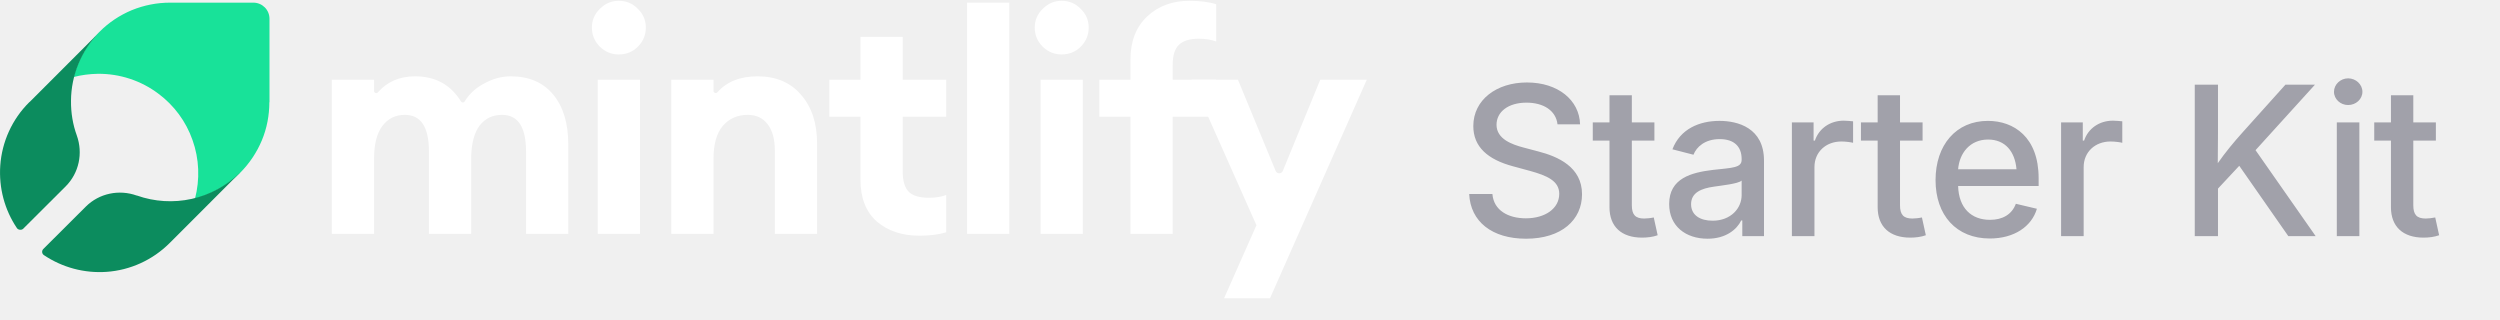
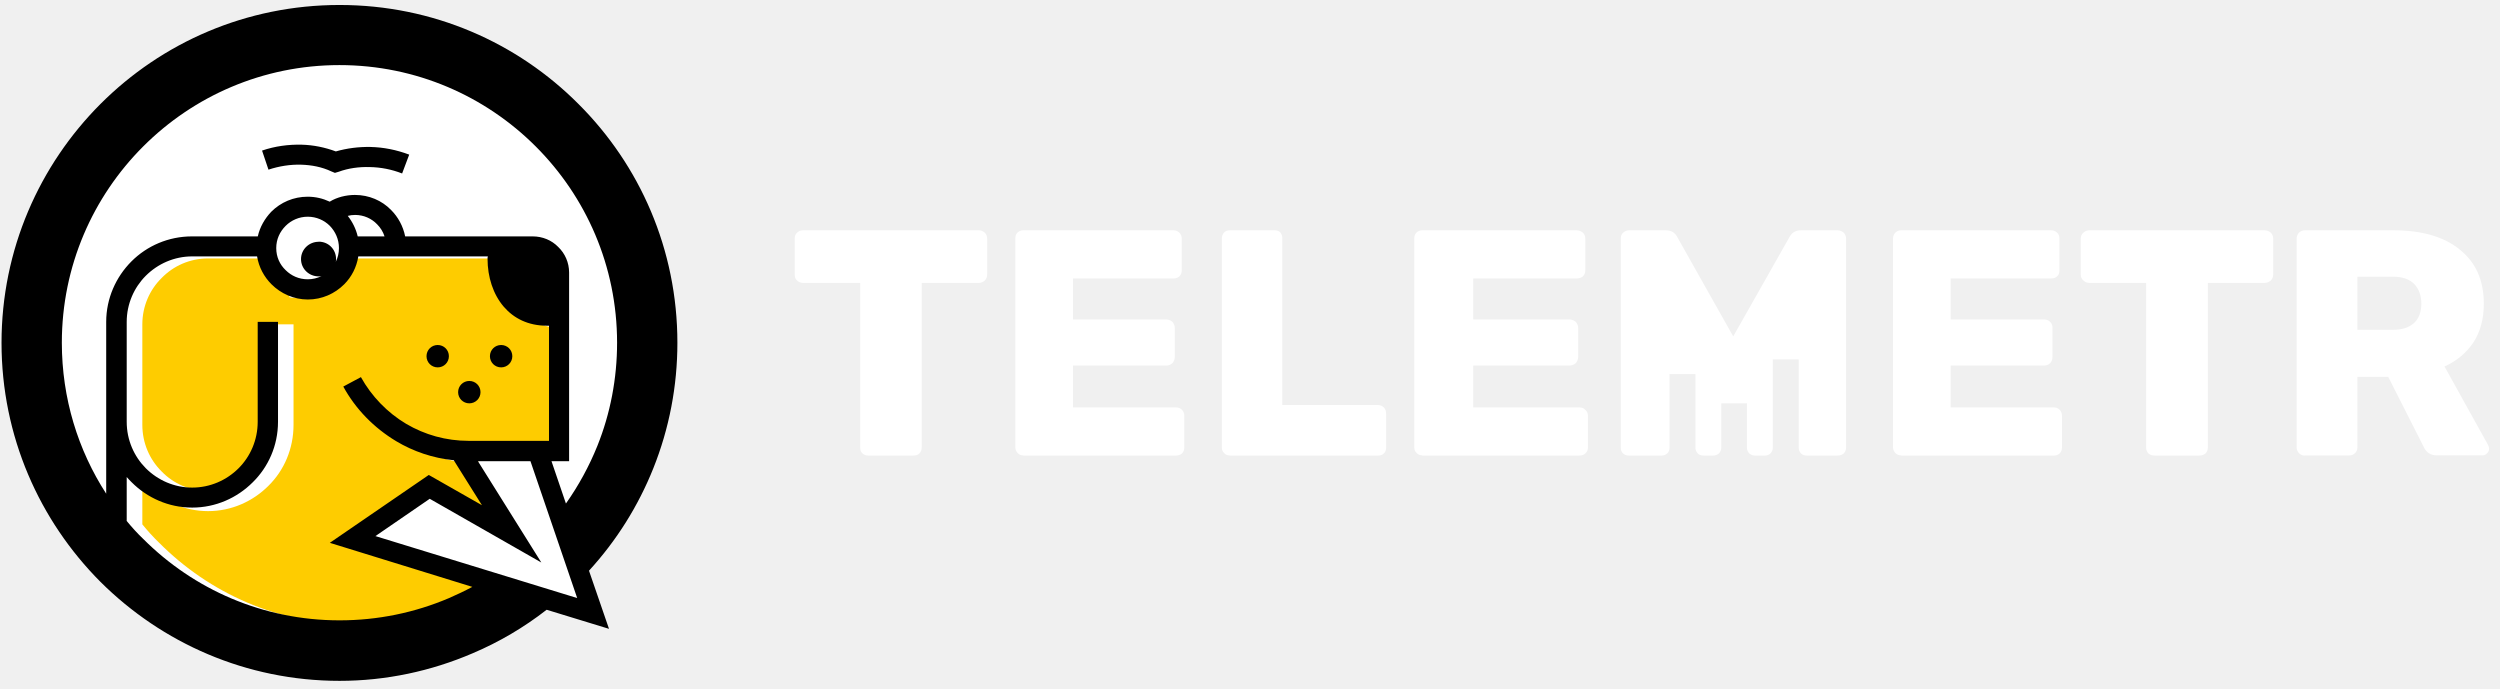
- <svg xmlns="http://www.w3.org/2000/svg" width="180" height="23" viewBox="0 0 180 23" fill="none">
-   <path d="M91.44 21.476H88.133L90.464 16.216L85.802 5.74H89.132L91.847 12.307C91.943 12.536 92.268 12.536 92.362 12.306L95.058 5.74H98.409L91.44 21.476Z" fill="white" />
-   <path d="M81.393 16.837V8.403H79.152V5.74H81.393V4.297C81.393 2.98 81.792 1.944 82.592 1.19C83.391 0.435 84.404 0.058 85.633 0.058C86.387 0.058 87.031 0.139 87.564 0.302V2.988C87.208 2.854 86.794 2.788 86.32 2.788C85.655 2.788 85.174 2.936 84.878 3.232C84.582 3.513 84.434 3.994 84.434 4.674V5.74H87.564V8.403H84.434V16.837H81.393Z" fill="white" />
-   <path d="M76.433 3.92C75.915 3.92 75.463 3.735 75.079 3.365C74.694 2.98 74.502 2.521 74.502 1.989C74.502 1.456 74.694 1.005 75.079 0.635C75.463 0.25 75.915 0.058 76.433 0.058C76.98 0.058 77.438 0.25 77.809 0.635C78.193 1.005 78.386 1.456 78.386 1.989C78.386 2.521 78.193 2.98 77.809 3.365C77.438 3.735 76.98 3.92 76.433 3.92ZM74.924 16.837V5.74H77.964V16.837H74.924Z" fill="white" />
-   <path d="M69.628 16.837V0.191H72.669V16.837H69.628Z" fill="white" />
-   <path d="M66.194 16.97C64.951 16.97 63.93 16.63 63.131 15.949C62.347 15.254 61.955 14.255 61.955 12.953V8.403H59.713V5.74H61.955V2.655H64.995V5.74H68.125V8.403H64.995V12.354C64.995 13.034 65.143 13.523 65.439 13.819C65.735 14.1 66.216 14.24 66.882 14.24C67.355 14.24 67.769 14.174 68.125 14.04V16.726C67.592 16.889 66.948 16.97 66.194 16.97Z" fill="white" />
-   <path d="M48.332 16.837V5.74H51.373V6.551C51.373 6.688 51.559 6.748 51.65 6.646C52.328 5.879 53.293 5.495 54.546 5.495C55.878 5.495 56.921 5.939 57.676 6.827C58.445 7.7 58.83 8.869 58.83 10.334V16.837H55.789V10.844C55.789 10.03 55.619 9.402 55.279 8.958C54.939 8.499 54.458 8.27 53.836 8.27C53.096 8.27 52.497 8.536 52.038 9.069C51.594 9.601 51.373 10.386 51.373 11.421V16.837H48.332Z" fill="white" />
-   <path d="M44.547 3.92C44.029 3.92 43.578 3.735 43.193 3.365C42.809 2.98 42.616 2.521 42.616 1.989C42.616 1.456 42.809 1.005 43.193 0.635C43.578 0.25 44.029 0.058 44.547 0.058C45.095 0.058 45.553 0.25 45.923 0.635C46.308 1.005 46.5 1.456 46.5 1.989C46.5 2.521 46.308 2.98 45.923 3.365C45.553 3.735 45.095 3.92 44.547 3.92ZM43.038 16.837V5.74H46.079V16.837H43.038Z" fill="white" />
-   <path d="M37.875 16.837V10.911C37.875 9.15 37.298 8.27 36.144 8.27C35.478 8.27 34.945 8.521 34.546 9.024C34.161 9.527 33.954 10.275 33.924 11.266V16.837H30.884V10.911C30.884 9.15 30.306 8.27 29.152 8.27C28.472 8.27 27.932 8.536 27.532 9.069C27.133 9.601 26.933 10.386 26.933 11.421V16.837H23.892V5.74H26.933V6.559C26.933 6.695 27.116 6.755 27.206 6.652C27.878 5.881 28.771 5.495 29.885 5.495C31.349 5.495 32.452 6.1 33.193 7.309C33.252 7.404 33.395 7.403 33.454 7.307C33.774 6.78 34.219 6.361 34.79 6.05C35.441 5.68 36.099 5.495 36.765 5.495C38.082 5.495 39.103 5.932 39.828 6.805C40.553 7.678 40.916 8.876 40.916 10.4V16.837H37.875Z" fill="white" />
-   <path d="M19.403 7.362V1.35C19.403 0.705 18.879 0.191 18.244 0.191H12.235C11.291 0.191 10.357 0.378 9.487 0.733C8.618 1.098 7.824 1.621 7.16 2.295L7.114 2.341C6.235 3.23 5.609 4.333 5.291 5.548C5.861 5.399 6.45 5.324 7.039 5.314C8.609 5.296 10.151 5.801 11.403 6.745C12.534 7.586 13.394 8.746 13.861 10.083C14.347 11.438 14.403 12.916 14.039 14.309C15.244 13.991 16.356 13.364 17.244 12.486L17.291 12.439C17.954 11.775 18.487 10.98 18.851 10.111C19.216 9.241 19.393 8.306 19.393 7.362H19.403Z" fill="#18E299" />
-   <path d="M5.112 7.26C5.121 5.416 5.857 3.646 7.151 2.324L2.151 7.326C2.133 7.344 2.114 7.354 2.095 7.372C0.876 8.583 0.14 10.204 0.019 11.918C-0.092 13.52 0.327 15.103 1.22 16.426C1.306 16.552 1.537 16.593 1.667 16.472L4.73 13.417C5.689 12.458 5.987 11.033 5.531 9.757C5.242 8.965 5.103 8.117 5.112 7.26Z" fill="#0C8C5E" />
-   <path d="M17.262 12.44C16.303 13.38 15.102 14.032 13.799 14.321C12.486 14.61 11.127 14.526 9.861 14.079C9.861 14.079 9.851 14.079 9.842 14.079C8.567 13.622 7.142 13.921 6.183 14.871L3.12 17.926C2.99 18.056 3.009 18.27 3.167 18.373C4.489 19.258 6.072 19.686 7.673 19.574C9.386 19.453 10.997 18.717 12.216 17.497L12.263 17.451L17.262 12.449V12.44Z" fill="#0C8C5E" />
-   <text x="105" y="17" font-family="Inter, ui-sans-serif, system-ui, -apple-system, sans-serif" font-size="15" font-weight="500" fill="#A1A1AA" letter-spacing="-0.01em">Starter Kit</text>
+ <svg xmlns="http://www.w3.org/2000/svg" width="167" height="46" viewBox="0 0 167 46" fill="none">
+   <g clip-path="url(#clip0_413_3194)">
+     <g clip-path="url(#clip1_413_3194)">
+       <path d="M33.676 38.918C33.301 39.175 32.926 39.411 32.538 39.647C31.83 40.063 31.08 40.431 30.317 40.771C29.116 41.285 27.86 41.673 26.562 41.951C25.264 42.207 23.967 42.346 22.669 42.346C20.053 42.346 17.533 41.833 15.236 40.868C12.856 39.883 10.711 38.447 8.921 36.656C5.402 33.139 3.237 28.274 3.237 22.911C3.237 20.295 3.751 17.776 4.715 15.493C5.701 13.093 7.137 10.949 8.928 9.158C10.718 7.389 12.863 5.932 15.243 4.947C17.547 4.003 20.059 3.469 22.676 3.469C25.292 3.469 27.811 4.003 30.095 4.947C32.496 5.932 34.64 7.382 36.431 9.158C39.949 12.676 42.114 17.54 42.114 22.904C42.114 24.125 41.997 25.36 41.761 26.561C41.525 27.782 41.171 28.961 40.72 30.12C40.289 31.203 39.755 32.243 39.144 33.229C38.749 33.86 38.318 34.471 37.867 35.04L39.831 40.806L33.696 38.918H33.676Z" fill="white" />
+       <path d="M9.508 35.027C9.86 35.459 10.234 35.877 10.628 36.253C13.983 39.63 18.611 41.719 23.73 41.719C26.283 41.719 28.773 41.203 31.043 40.222C31.575 39.985 32.08 39.748 32.592 39.47L23.101 36.51L28.476 32.799L33.533 35.124L31.354 30.96C29.963 30.821 28.67 30.369 27.508 29.679C26.034 28.788 24.823 27.528 24 26.01L25.764 28.356C26.491 29.637 30.095 30.209 31.354 30.96C32.592 31.692 31.257 29.658 32.765 29.658H37.725V21.922H37.566C36.328 21.922 35.373 21.428 34.702 20.641C33.976 19.812 33.623 18.649 33.623 17.424V17.264H23.149C23.032 17.995 22.679 18.642 22.188 19.137C21.558 19.77 20.701 19.889 19.76 19.889C18.819 19.889 19.801 19.77 19.192 19.137C18.681 18.642 18.349 17.995 18.231 17.264H13.9C12.683 17.264 11.59 17.758 10.801 18.566C9.999 19.353 9.508 20.46 9.508 21.665V28.377C9.508 29.603 9.999 30.703 10.801 31.497C11.583 32.304 12.683 32.799 13.9 32.799C15.118 32.799 16.197 32.304 16.979 31.497C17.781 30.71 18.272 29.603 18.272 28.377V21.665H19.608V28.377C19.608 29.979 18.978 31.42 17.94 32.444C16.903 33.488 15.471 34.143 13.9 34.143C12.33 34.143 10.877 33.488 9.86 32.444C9.743 32.325 9.625 32.207 9.508 32.089V35.027Z" fill="#FECC00" />
+       <path d="M31.35 25.448C30.935 25.448 30.602 25.78 30.602 26.196C30.602 26.611 30.935 26.943 31.35 26.943C31.765 26.943 32.098 26.611 32.098 26.196C32.098 25.78 31.765 25.448 31.35 25.448ZM37.809 33.63C38.653 32.433 39.359 31.138 39.906 29.781C40.771 27.622 41.221 25.289 41.221 22.894C41.221 17.771 39.145 13.14 35.787 9.783C32.43 6.425 27.799 4.348 22.676 4.348C17.554 4.348 12.922 6.425 9.565 9.783C6.208 13.14 4.131 17.771 4.131 22.894C4.131 26.604 5.211 30.072 7.094 32.98V28.175V21.502C7.094 19.931 7.745 18.498 8.783 17.459C9.821 16.421 11.254 15.791 12.826 15.791H17.221C17.36 15.161 17.692 14.594 18.121 14.144C18.751 13.514 19.61 13.14 20.551 13.14C21.084 13.14 21.569 13.258 22.026 13.472C22.282 13.313 22.538 13.216 22.808 13.14C23.105 13.064 23.396 13.022 23.708 13.022C24.649 13.022 25.514 13.396 26.123 14.026C26.594 14.497 26.927 15.106 27.065 15.791H35.58C36.244 15.791 36.853 16.047 37.289 16.497C37.739 16.927 38.016 17.536 38.016 18.207V30.806H36.839L37.802 33.63H37.809ZM8.451 34.786C8.804 35.215 9.177 35.631 9.572 36.005C12.929 39.362 17.561 41.439 22.683 41.439C25.237 41.439 27.709 40.926 30 39.95C30.533 39.715 31.038 39.48 31.551 39.203L22.032 36.261L28.643 31.727L32.194 33.748L30.311 30.744C28.92 30.605 27.605 30.155 26.463 29.47C24.988 28.584 23.756 27.331 22.932 25.822L24.109 25.192C24.815 26.465 25.874 27.566 27.134 28.314C28.373 29.041 29.785 29.449 31.315 29.449H36.673V21.758H36.535C35.282 21.758 34.32 21.267 33.648 20.485C32.942 19.661 32.568 18.505 32.568 17.287C32.568 17.224 32.568 17.189 32.589 17.127H23.936C23.818 17.854 23.486 18.498 22.995 18.989C22.365 19.619 21.506 20.007 20.565 20.007C19.623 20.007 18.758 19.612 18.135 18.989C17.644 18.498 17.291 17.854 17.173 17.127H12.839C11.642 17.127 10.541 17.619 9.738 18.422C8.956 19.204 8.464 20.305 8.464 21.502V28.175C8.464 29.394 8.956 30.488 9.738 31.277C10.541 32.08 11.642 32.571 12.839 32.571C14.037 32.571 15.138 32.08 15.941 31.277C16.723 30.494 17.214 29.394 17.214 28.175V21.502H18.571V28.175C18.571 29.767 17.92 31.201 16.882 32.218C15.844 33.257 14.411 33.907 12.839 33.907C11.268 33.907 9.835 33.257 8.797 32.218C8.679 32.1 8.561 31.983 8.464 31.865V34.786H8.451ZM36.514 40.733C35.005 41.91 33.337 42.892 31.571 43.64C28.782 44.838 25.764 45.481 22.683 45.481C16.446 45.481 10.811 42.948 6.713 38.87C2.629 34.772 0.102 29.138 0.102 22.901C0.102 16.663 2.636 11.029 6.713 6.944C10.811 2.846 16.446 0.333 22.683 0.333C28.92 0.333 34.555 2.846 38.639 6.944C42.737 11.029 45.25 16.657 45.25 22.901C45.25 25.787 44.703 28.632 43.644 31.277C42.64 33.789 41.194 36.102 39.345 38.123L40.681 42.006L36.521 40.733H36.514ZM31.924 30.806L36.161 37.576L28.706 33.319L25.078 35.811L38.556 39.95L35.434 30.806H31.924ZM25.687 15.791C25.59 15.48 25.41 15.203 25.196 14.988C24.822 14.594 24.296 14.358 23.721 14.358C23.541 14.358 23.389 14.379 23.23 14.421C23.541 14.815 23.777 15.286 23.895 15.791H25.68H25.687ZM21.292 16.144C21.942 16.144 22.448 16.657 22.448 17.3C22.448 17.363 22.448 17.439 22.427 17.494C22.565 17.217 22.642 16.906 22.642 16.573C22.642 15.985 22.406 15.473 22.032 15.085C21.659 14.711 21.133 14.476 20.558 14.476C19.983 14.476 19.457 14.711 19.084 15.085C18.689 15.48 18.453 15.985 18.453 16.573C18.453 17.162 18.689 17.674 19.084 18.048C19.457 18.422 19.97 18.657 20.558 18.657C20.89 18.657 21.188 18.581 21.479 18.442C21.402 18.463 21.34 18.463 21.285 18.463C20.634 18.463 20.108 17.951 20.108 17.307C20.108 16.663 20.641 16.151 21.285 16.151L21.292 16.144ZM26.864 11.589C26.158 11.312 25.431 11.174 24.704 11.16C23.978 11.139 23.271 11.236 22.628 11.472L22.372 11.548L22.136 11.451C21.506 11.153 20.821 11.022 20.115 11.001C19.388 10.98 18.64 11.098 17.934 11.333L17.505 10.059C18.37 9.762 19.27 9.644 20.156 9.665C20.939 9.686 21.707 9.845 22.434 10.115C23.181 9.9 23.964 9.803 24.746 9.817C25.632 9.838 26.491 10.011 27.335 10.329L26.864 11.582V11.589ZM33.475 23.046C33.06 23.046 32.727 23.378 32.727 23.794C32.727 24.209 33.06 24.541 33.475 24.541C33.89 24.541 34.223 24.209 34.223 23.794C34.223 23.378 33.89 23.046 33.475 23.046ZM29.239 23.046C28.823 23.046 28.491 23.378 28.491 23.794C28.491 24.209 28.823 24.541 29.239 24.541C29.654 24.541 29.986 24.209 29.986 23.794C29.986 23.378 29.654 23.046 29.239 23.046Z" fill="black" />
+       <path d="M153.97 30.432C153.811 30.432 153.694 30.391 153.576 30.273C153.48 30.177 153.417 30.038 153.417 29.9V15.936C153.417 15.777 153.48 15.639 153.576 15.542C153.673 15.445 153.811 15.383 153.97 15.383H159.886C161.766 15.383 163.258 15.811 164.316 16.675C165.394 17.539 165.919 18.734 165.919 20.296C165.919 21.297 165.685 22.154 165.235 22.859C164.765 23.564 164.116 24.11 163.293 24.483L166.21 29.734C166.25 29.831 166.271 29.914 166.271 29.969C166.271 30.087 166.231 30.204 166.133 30.28C166.058 30.377 165.94 30.418 165.823 30.418H162.789C162.374 30.418 162.083 30.239 161.903 29.852L159.533 25.174H157.474V29.893C157.474 30.052 157.412 30.19 157.295 30.287C157.197 30.384 157.059 30.425 156.901 30.425H153.963L153.97 30.432ZM159.865 22.03C160.473 22.03 160.944 21.871 161.275 21.56C161.586 21.263 161.745 20.834 161.745 20.289C161.745 19.743 161.586 19.308 161.275 18.976C160.944 18.644 160.473 18.485 159.865 18.485H157.474V22.03H159.865Z" fill="white" />
+       <path d="M143.935 30.432C143.776 30.432 143.637 30.391 143.52 30.294C143.422 30.197 143.36 30.059 143.36 29.9V18.898H139.569C139.41 18.898 139.272 18.836 139.174 18.739C139.057 18.643 138.994 18.505 138.994 18.346V15.935C138.994 15.777 139.057 15.638 139.174 15.542C139.272 15.445 139.41 15.383 139.569 15.383H151.274C151.433 15.383 151.572 15.445 151.689 15.542C151.787 15.638 151.849 15.777 151.849 15.935V18.346C151.849 18.505 151.787 18.643 151.689 18.739C151.572 18.836 151.433 18.898 151.274 18.898H147.484V29.9C147.484 30.059 147.421 30.197 147.323 30.294C147.206 30.391 147.068 30.432 146.908 30.432H143.921H143.935Z" fill="white" />
+       <path d="M126.999 30.418C126.842 30.418 126.726 30.377 126.61 30.26C126.515 30.163 126.453 30.025 126.453 29.887V15.935C126.453 15.776 126.515 15.638 126.61 15.542C126.705 15.445 126.842 15.383 126.999 15.383H137.023C137.18 15.383 137.317 15.445 137.412 15.542C137.528 15.638 137.569 15.776 137.569 15.935V18.068C137.569 18.227 137.528 18.365 137.412 18.462C137.317 18.558 137.18 18.6 137.023 18.6H130.304V21.34H136.559C136.716 21.34 136.852 21.402 136.947 21.499C137.063 21.617 137.105 21.734 137.105 21.893V23.846C137.105 24.005 137.063 24.143 136.947 24.261C136.852 24.357 136.716 24.419 136.559 24.419H130.304V27.215H137.193C137.35 27.215 137.467 27.257 137.583 27.374C137.678 27.471 137.74 27.609 137.74 27.767V29.901C137.74 30.059 137.678 30.197 137.583 30.294C137.467 30.391 137.35 30.432 137.193 30.432H126.992L126.999 30.418Z" fill="white" />
+       <path d="M95.014 30.418C94.874 30.418 94.734 30.377 94.635 30.26C94.516 30.163 94.474 30.025 94.474 29.887V15.935C94.474 15.776 94.516 15.638 94.614 15.542C94.713 15.445 94.853 15.383 95.014 15.383H105.317C105.478 15.383 105.618 15.445 105.738 15.542C105.836 15.638 105.899 15.776 105.899 15.935V18.068C105.899 18.227 105.836 18.365 105.738 18.462C105.618 18.558 105.478 18.6 105.317 18.6H98.411V21.34H104.839C105.001 21.34 105.141 21.402 105.26 21.499C105.359 21.617 105.422 21.755 105.422 21.893V23.846C105.422 24.005 105.359 24.143 105.26 24.261C105.141 24.357 105.001 24.419 104.839 24.419H98.411V27.215H105.492C105.653 27.215 105.794 27.257 105.892 27.374C106.011 27.471 106.074 27.609 106.074 27.767V29.901C106.074 30.059 106.011 30.197 105.892 30.294C105.794 30.391 105.653 30.432 105.492 30.432H95.007L95.014 30.418Z" fill="white" />
+       <path d="M82.145 30.425C82.008 30.425 81.872 30.384 81.776 30.266C81.66 30.17 81.619 30.032 81.619 29.893V15.915C81.619 15.756 81.68 15.638 81.776 15.521C81.872 15.424 82.008 15.383 82.145 15.383H85.131C85.288 15.383 85.425 15.424 85.52 15.521C85.616 15.638 85.657 15.756 85.657 15.915V27.055H92.046C92.203 27.055 92.339 27.117 92.435 27.214C92.551 27.331 92.592 27.469 92.592 27.628V29.9C92.592 30.059 92.551 30.197 92.435 30.294C92.339 30.391 92.203 30.432 92.046 30.432H82.145V30.425Z" fill="white" />
+       <path d="M68.35 30.418C68.213 30.418 68.077 30.377 67.981 30.26C67.886 30.163 67.824 30.025 67.824 29.887V15.935C67.824 15.776 67.865 15.638 67.961 15.542C68.077 15.445 68.193 15.383 68.35 15.383H78.394C78.551 15.383 78.667 15.445 78.783 15.542C78.879 15.638 78.94 15.776 78.94 15.935V18.068C78.94 18.227 78.879 18.365 78.783 18.462C78.667 18.558 78.551 18.6 78.394 18.6H71.675V21.34H77.909C78.066 21.34 78.203 21.402 78.319 21.499C78.415 21.617 78.476 21.755 78.476 21.893V23.846C78.476 24.005 78.415 24.143 78.319 24.261C78.203 24.357 78.066 24.419 77.909 24.419H71.675V27.215H78.544C78.701 27.215 78.838 27.257 78.954 27.374C79.05 27.471 79.111 27.609 79.111 27.767V29.901C79.111 30.059 79.05 30.197 78.954 30.294C78.838 30.391 78.701 30.432 78.544 30.432H68.343L68.35 30.418Z" fill="white" />
+       <path d="M58.017 30.432C57.857 30.432 57.718 30.391 57.621 30.294C57.503 30.197 57.461 30.059 57.461 29.9V18.898H53.644C53.484 18.898 53.345 18.836 53.248 18.739C53.13 18.643 53.089 18.505 53.089 18.346V15.935C53.089 15.777 53.13 15.638 53.248 15.542C53.345 15.445 53.484 15.383 53.644 15.383H65.388C65.548 15.383 65.666 15.445 65.784 15.542C65.881 15.638 65.943 15.777 65.943 15.935V18.346C65.943 18.505 65.881 18.643 65.784 18.739C65.666 18.836 65.548 18.898 65.388 18.898H61.57V29.9C61.57 30.059 61.508 30.197 61.411 30.294C61.314 30.391 61.175 30.432 61.015 30.432H58.003H58.017Z" fill="white" />
+       <path d="M108.825 30.432C108.665 30.432 108.526 30.391 108.429 30.294C108.31 30.197 108.269 30.059 108.269 29.9V15.936C108.269 15.777 108.31 15.639 108.429 15.542C108.526 15.445 108.665 15.383 108.825 15.383H111.266C111.641 15.383 111.899 15.542 112.052 15.853L115.779 22.472L119.527 15.853C119.688 15.542 119.945 15.383 120.3 15.383H122.74C122.901 15.383 123.04 15.445 123.158 15.542C123.255 15.639 123.318 15.777 123.318 15.936V29.9C123.318 30.059 123.255 30.197 123.158 30.294C123.04 30.391 122.901 30.432 122.74 30.432H120.689C120.55 30.432 120.411 30.391 120.314 30.294C120.217 30.197 120.154 30.059 120.154 29.921V24.006H118.422V29.921C118.422 30.059 118.36 30.197 118.262 30.294C118.164 30.391 118.026 30.432 117.887 30.432H117.253C117.094 30.432 116.976 30.391 116.857 30.294C116.76 30.197 116.697 30.059 116.697 29.921V26.943H114.98V29.921C114.98 30.059 114.917 30.197 114.82 30.294C114.701 30.391 114.583 30.432 114.423 30.432H113.811C113.651 30.432 113.512 30.391 113.415 30.294C113.317 30.197 113.255 30.059 113.255 29.921V24.987H111.523V29.921C111.523 30.059 111.481 30.197 111.363 30.294C111.266 30.391 111.127 30.432 110.988 30.432H108.797H108.825Z" fill="white" />
+     </g>
+   </g>
+   <defs>
+     <clipPath id="clip0_413_3194">
+       <rect width="166.169" height="45.319" fill="white" transform="translate(0.102234 0.333496)" />
+     </clipPath>
+     <clipPath id="clip1_413_3194">
+       <rect width="166.169" height="45.319" fill="white" transform="translate(0.102234 0.333496)" />
+     </clipPath>
+   </defs>
</svg>
